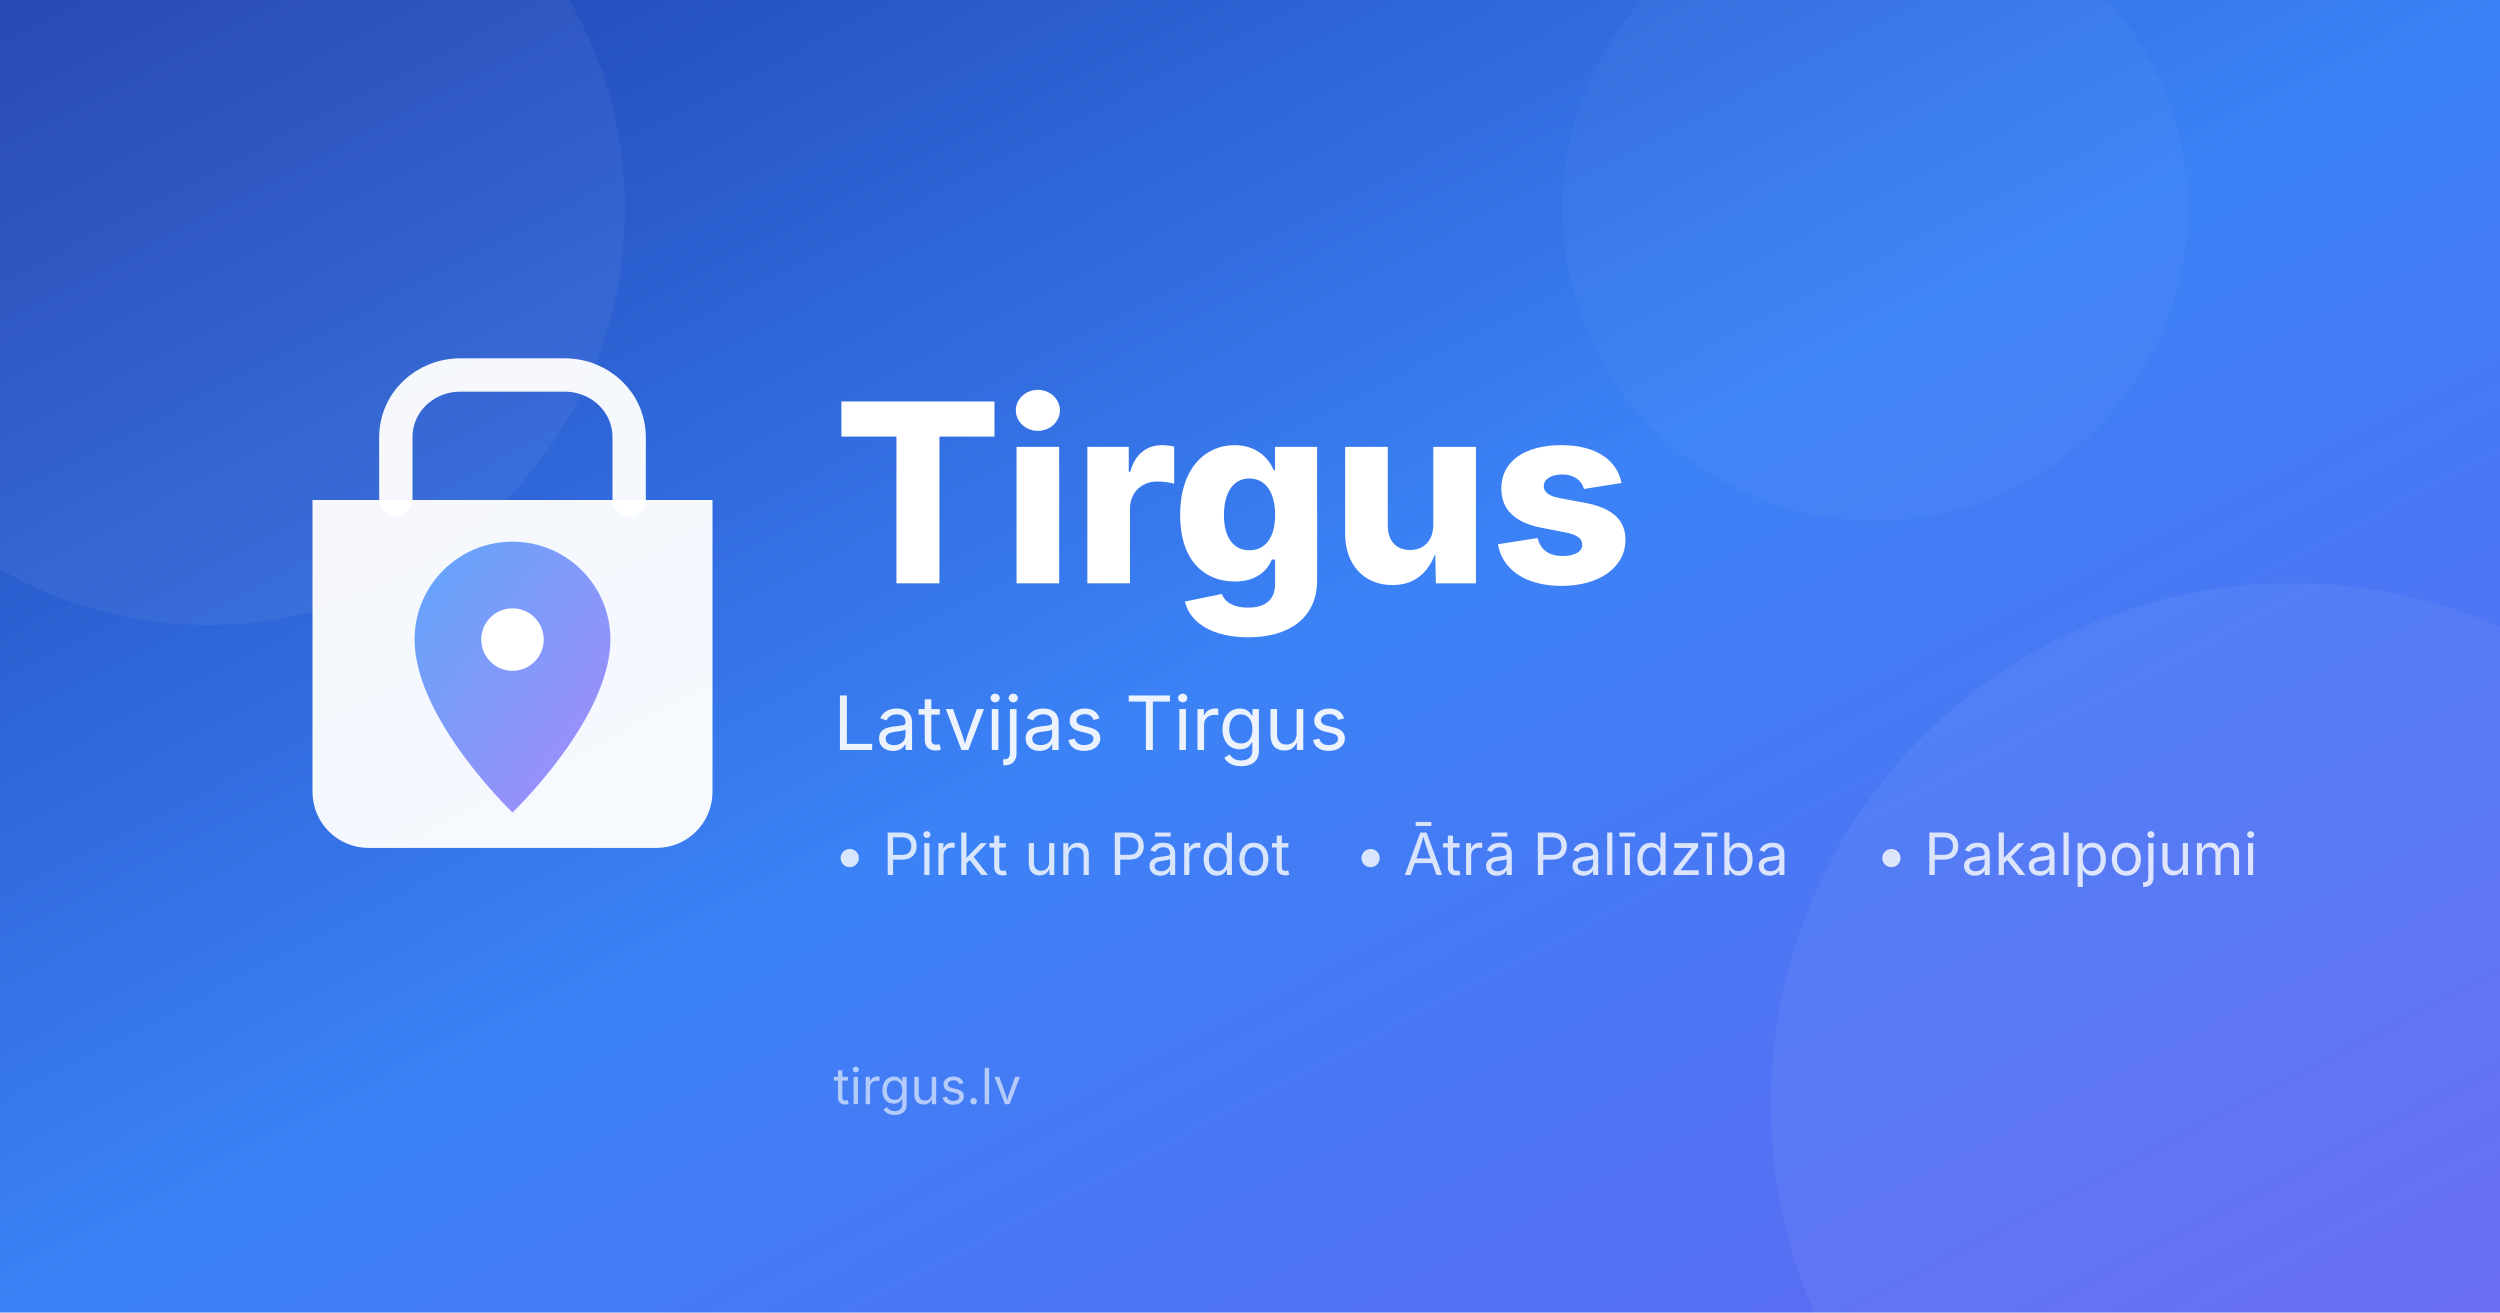
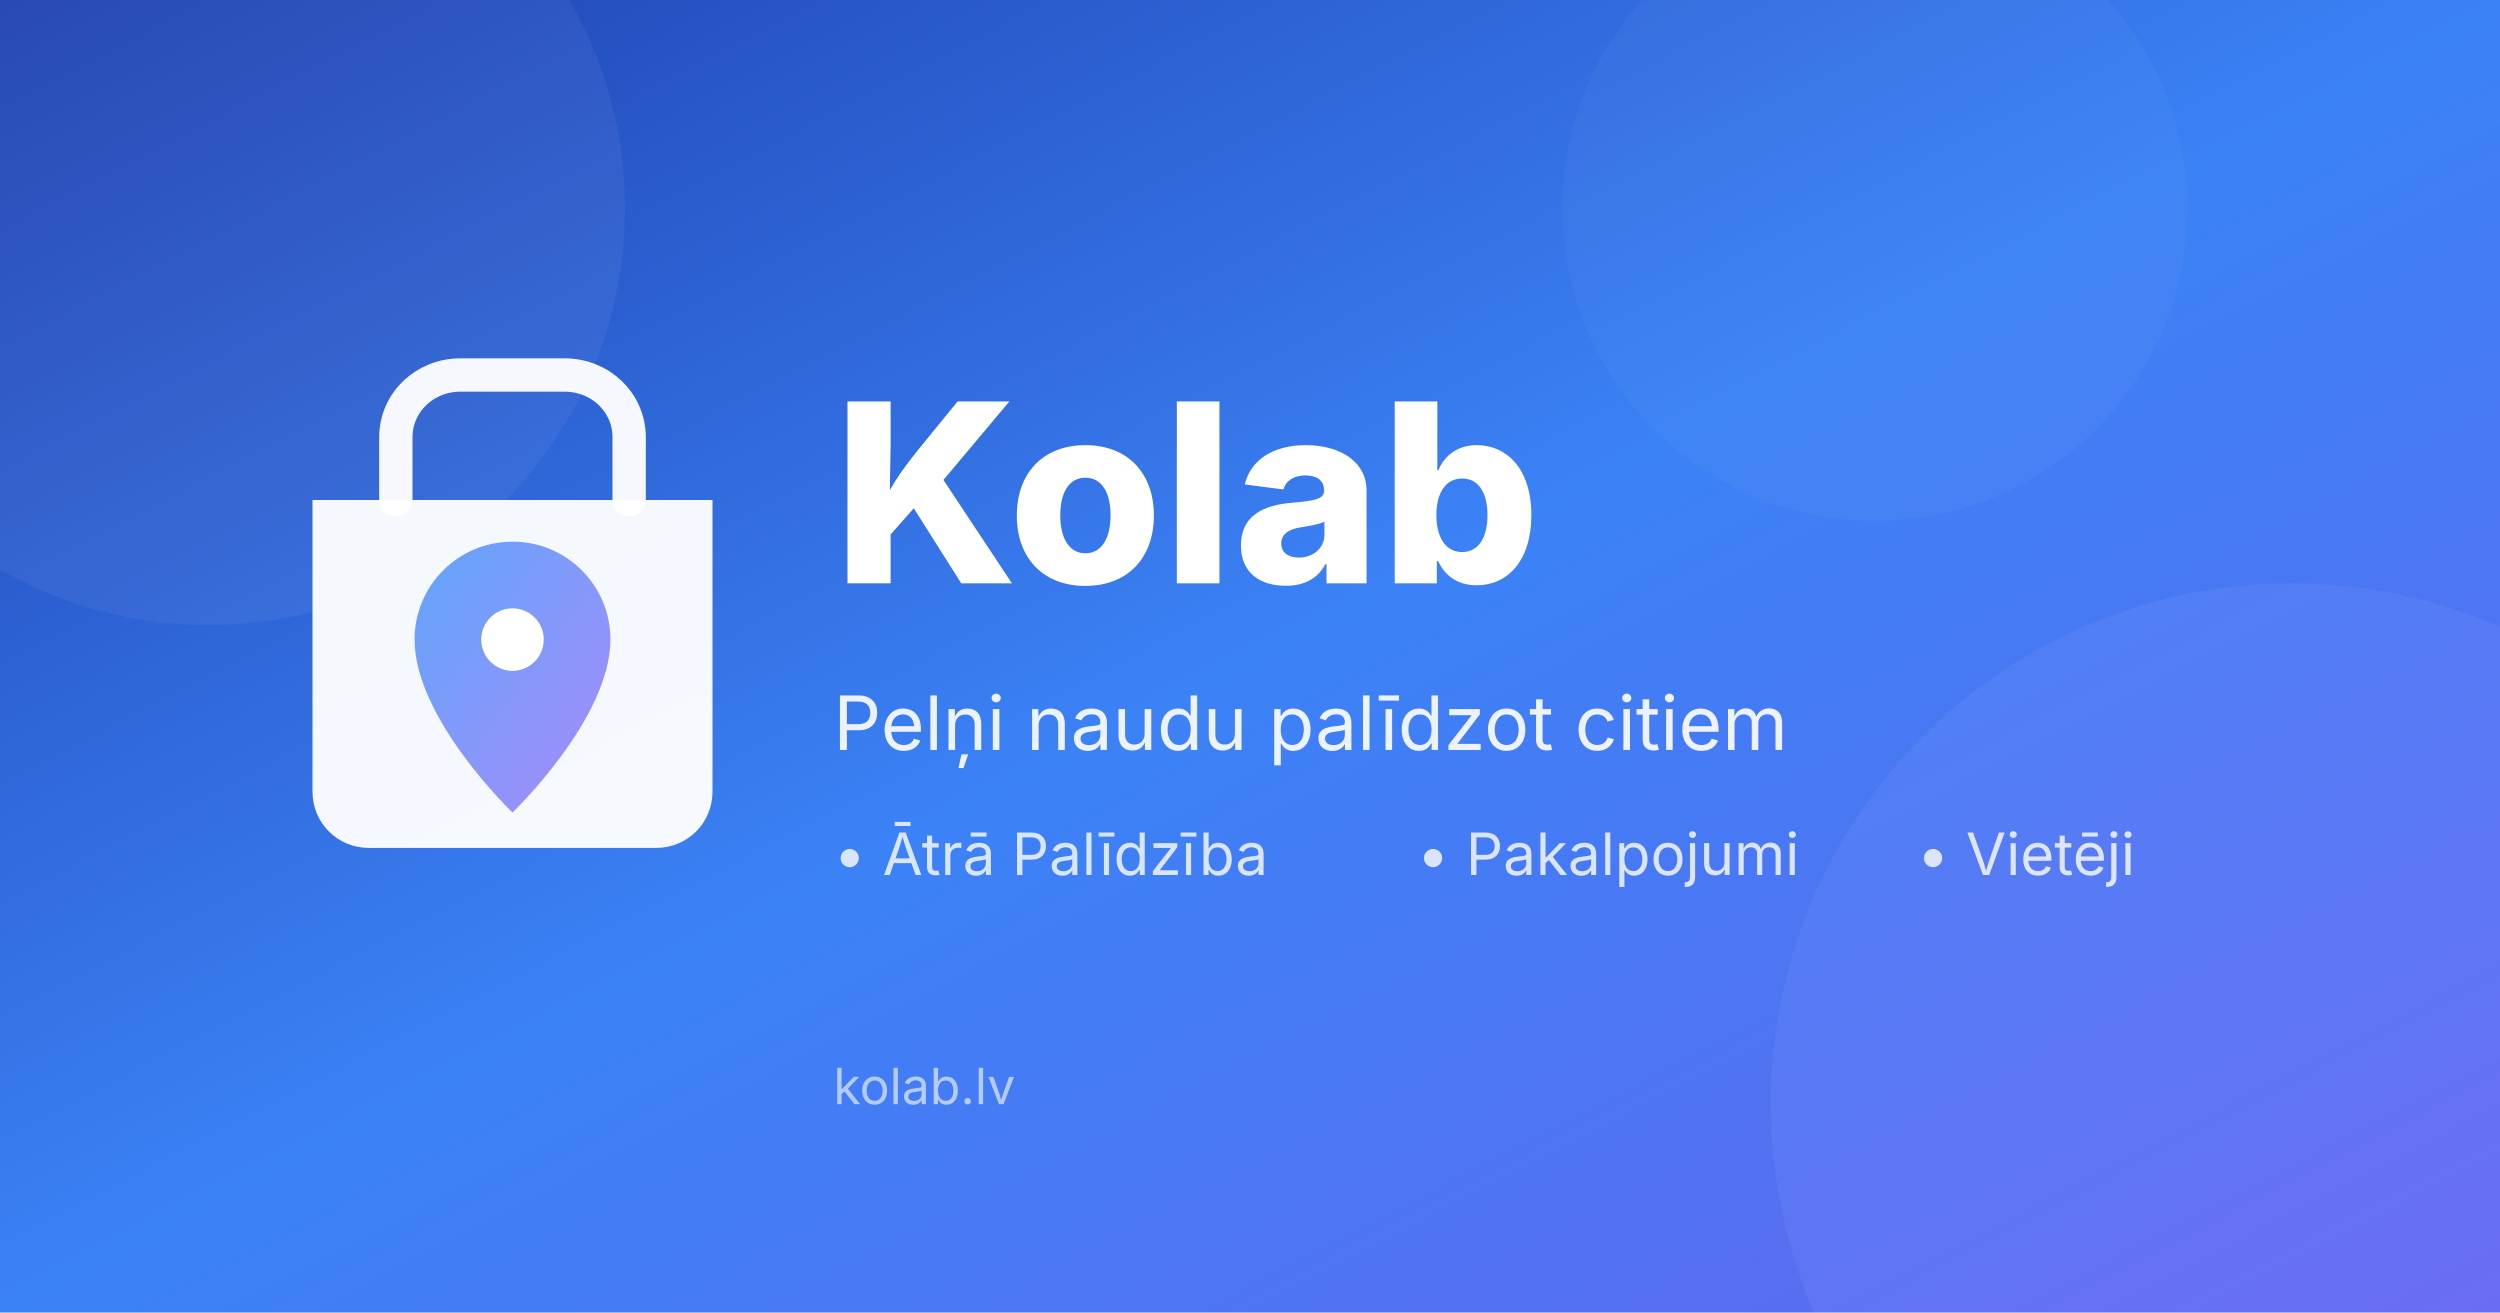
<svg xmlns="http://www.w3.org/2000/svg" viewBox="0 0 1200 630">
  <defs>
    <linearGradient id="bg" x1="0%" y1="0%" x2="100%" y2="100%">
      <stop offset="0%" style="stop-color:#1E40AF" />
      <stop offset="50%" style="stop-color:#3B82F6" />
      <stop offset="100%" style="stop-color:#6366F1" />
    </linearGradient>
    <linearGradient id="accent" x1="0%" y1="0%" x2="100%" y2="100%">
      <stop offset="0%" style="stop-color:#60A5FA" />
      <stop offset="100%" style="stop-color:#A78BFA" />
    </linearGradient>
  </defs>
  <rect width="1200" height="630" fill="url(#bg)" />
  <circle cx="100" cy="100" r="200" fill="white" opacity="0.05" />
  <circle cx="1100" cy="530" r="250" fill="white" opacity="0.05" />
  <circle cx="900" cy="100" r="150" fill="white" opacity="0.03" />
  <g transform="translate(150, 180)">
    <path d="M0 60 L0 200 C0 215 12 227 27 227 L165 227 C180 227 192 215 192 200 L192 60 Z" fill="white" opacity="0.95" />
    <path d="M40 60 L40 30 C40 13 54 0 71 0 L121 0 C138 0 152 13 152 30 L152 60" fill="none" stroke="white" stroke-width="16" stroke-linecap="round" opacity="0.95" />
    <path d="M96 80 C70 80 49 101 49 127 C49 165 96 210 96 210 C96 210 143 165 143 127 C143 101 122 80 96 80 Z" fill="url(#accent)" />
    <circle cx="96" cy="127" r="15" fill="white" />
  </g>
  <text x="400" y="280" font-family="system-ui, -apple-system, sans-serif" font-size="120" font-weight="800" fill="white">
-     Tirgus
+     Kolab
  </text>
  <text x="400" y="360" font-family="system-ui, -apple-system, sans-serif" font-size="36" fill="white" opacity="0.9">
-     Latvijas Tirgus
+     Pelņi naudu palīdzot citiem
  </text>
  <g transform="translate(400, 420)" font-family="system-ui, -apple-system, sans-serif" font-size="28" fill="white" opacity="0.8">
-     <text x="0" y="0">• Pirkt un Pārdot</text>
-     <text x="250" y="0">• Ātrā Palīdzība</text>
-     <text x="500" y="0">• Pakalpojumi</text>
+     <text x="0" y="0">• Ātrā Palīdzība</text>
+     <text x="280" y="0">• Pakalpojumi</text>
+     <text x="520" y="0">• Vietēji</text>
  </g>
  <text x="400" y="530" font-family="system-ui, -apple-system, sans-serif" font-size="24" fill="white" opacity="0.6">
-     tirgus.lv
+     kolab.lv
  </text>
</svg>
